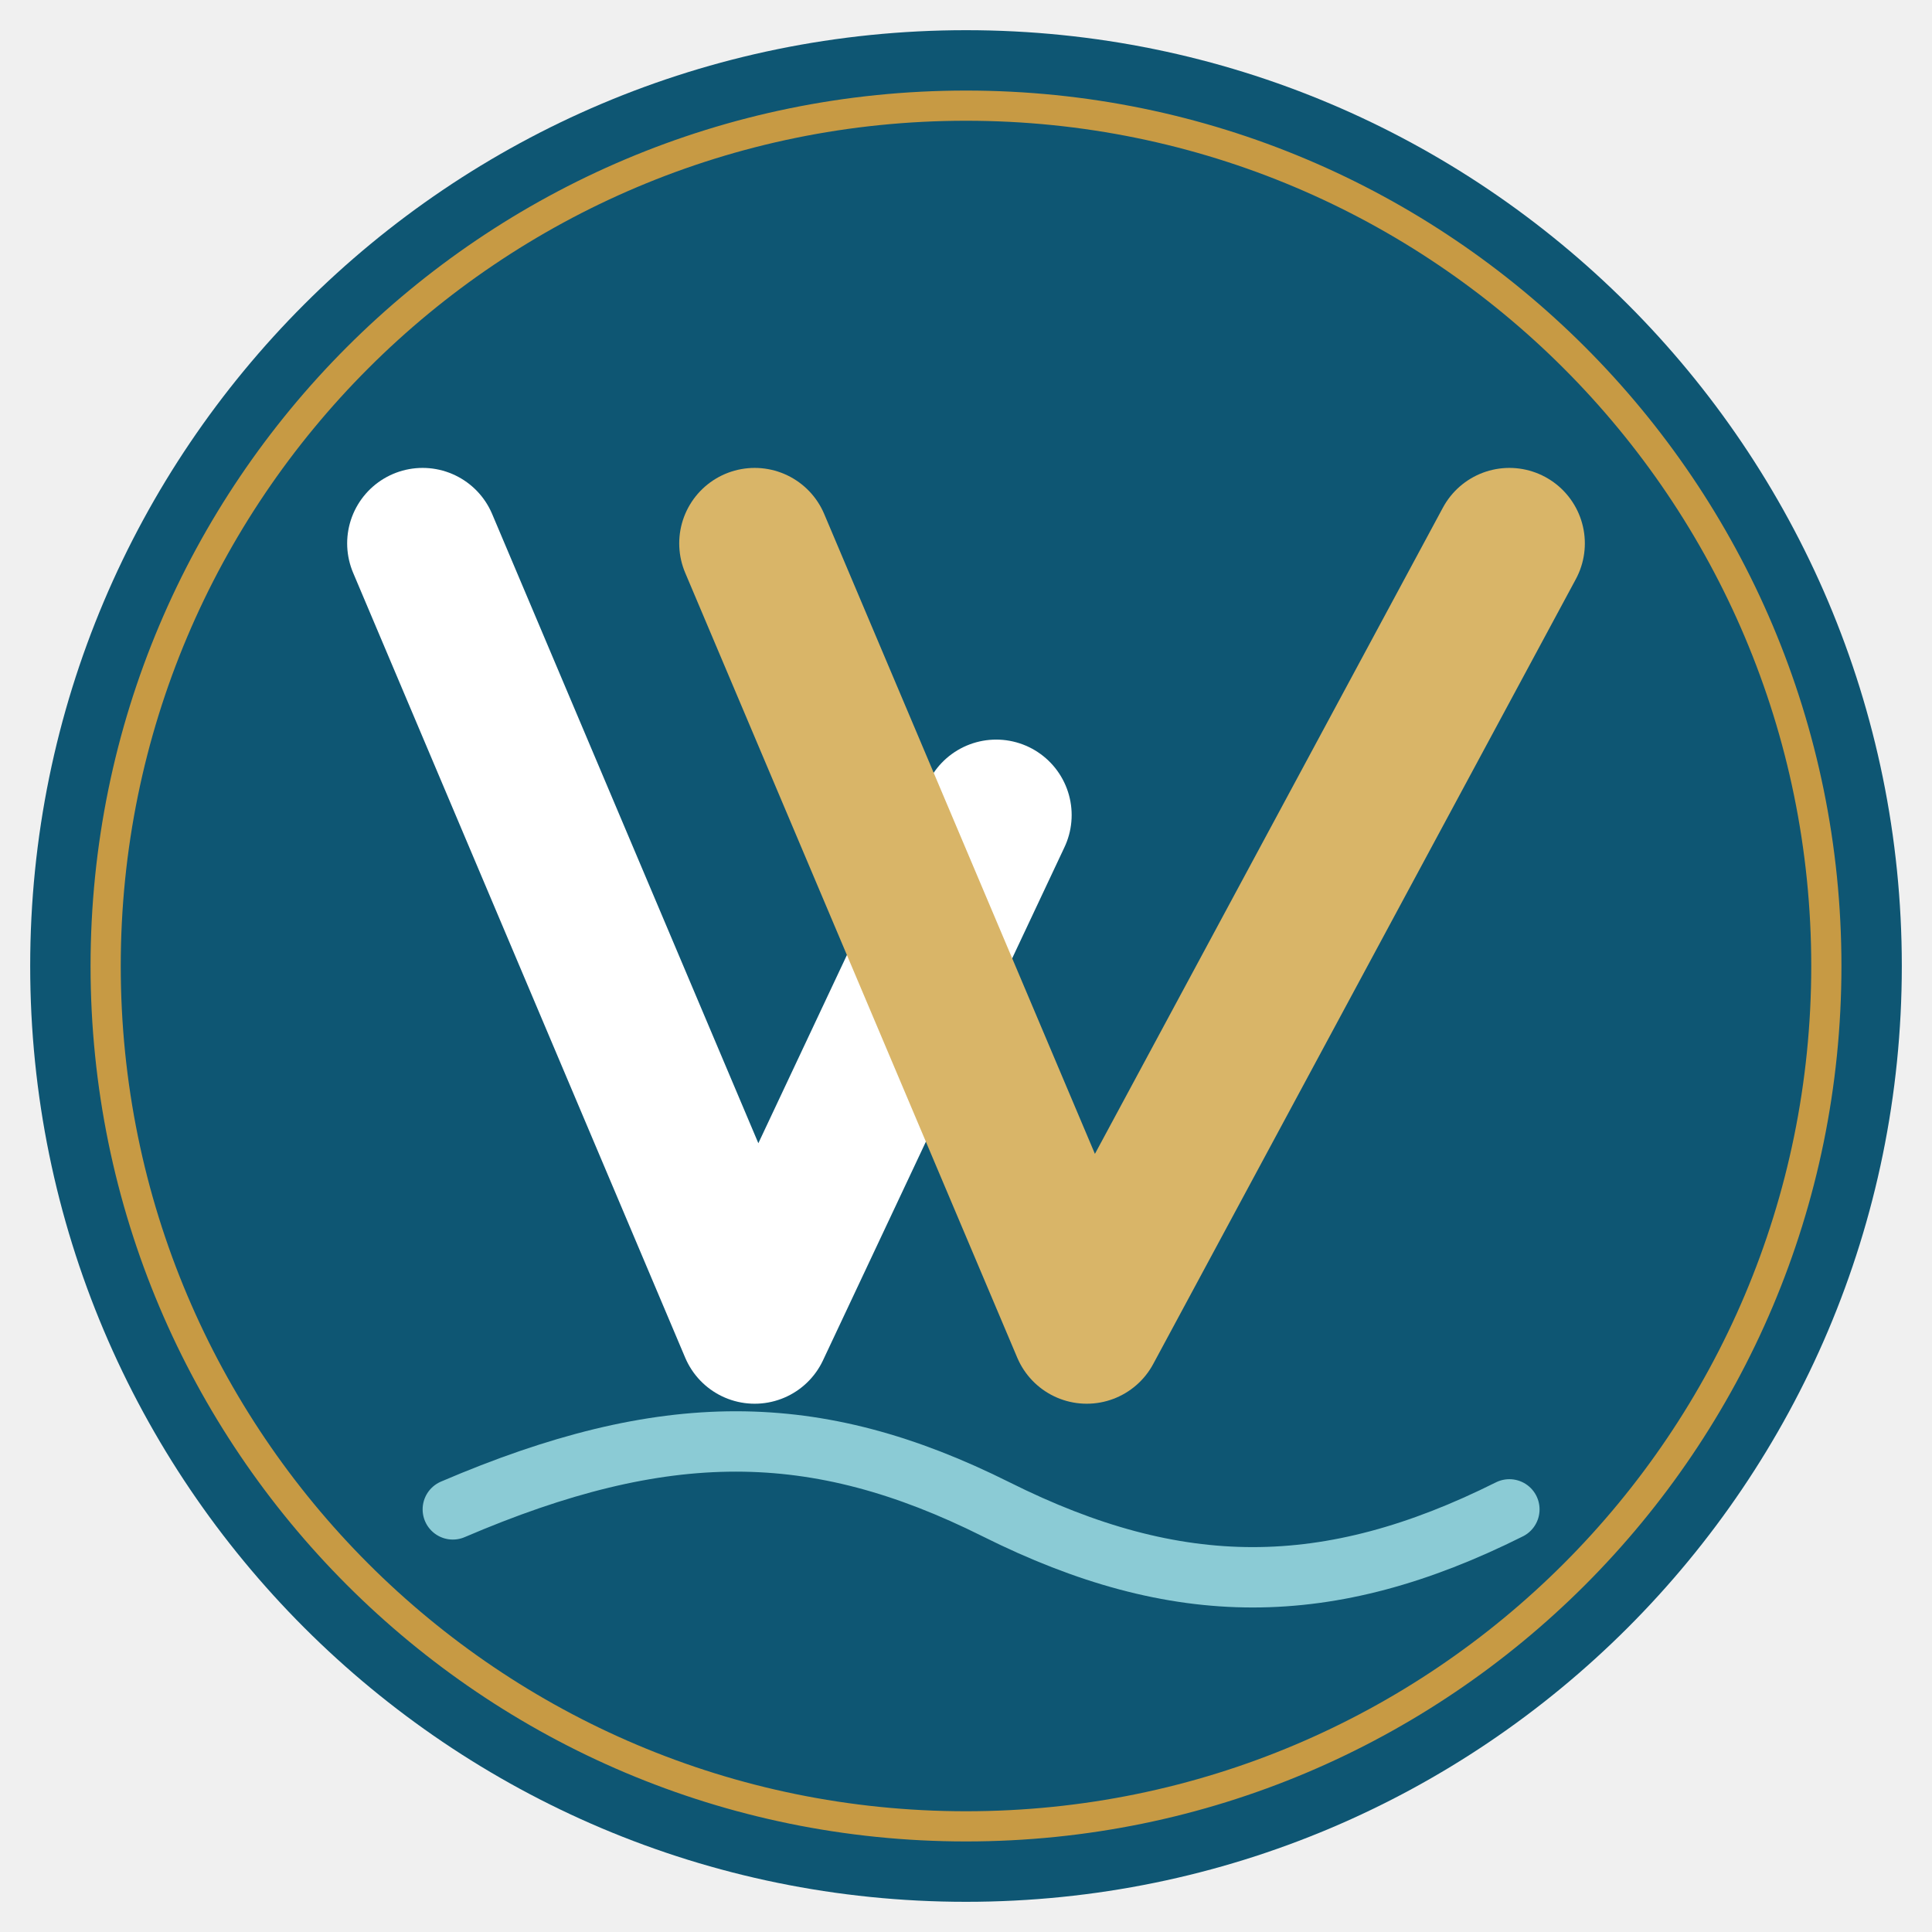
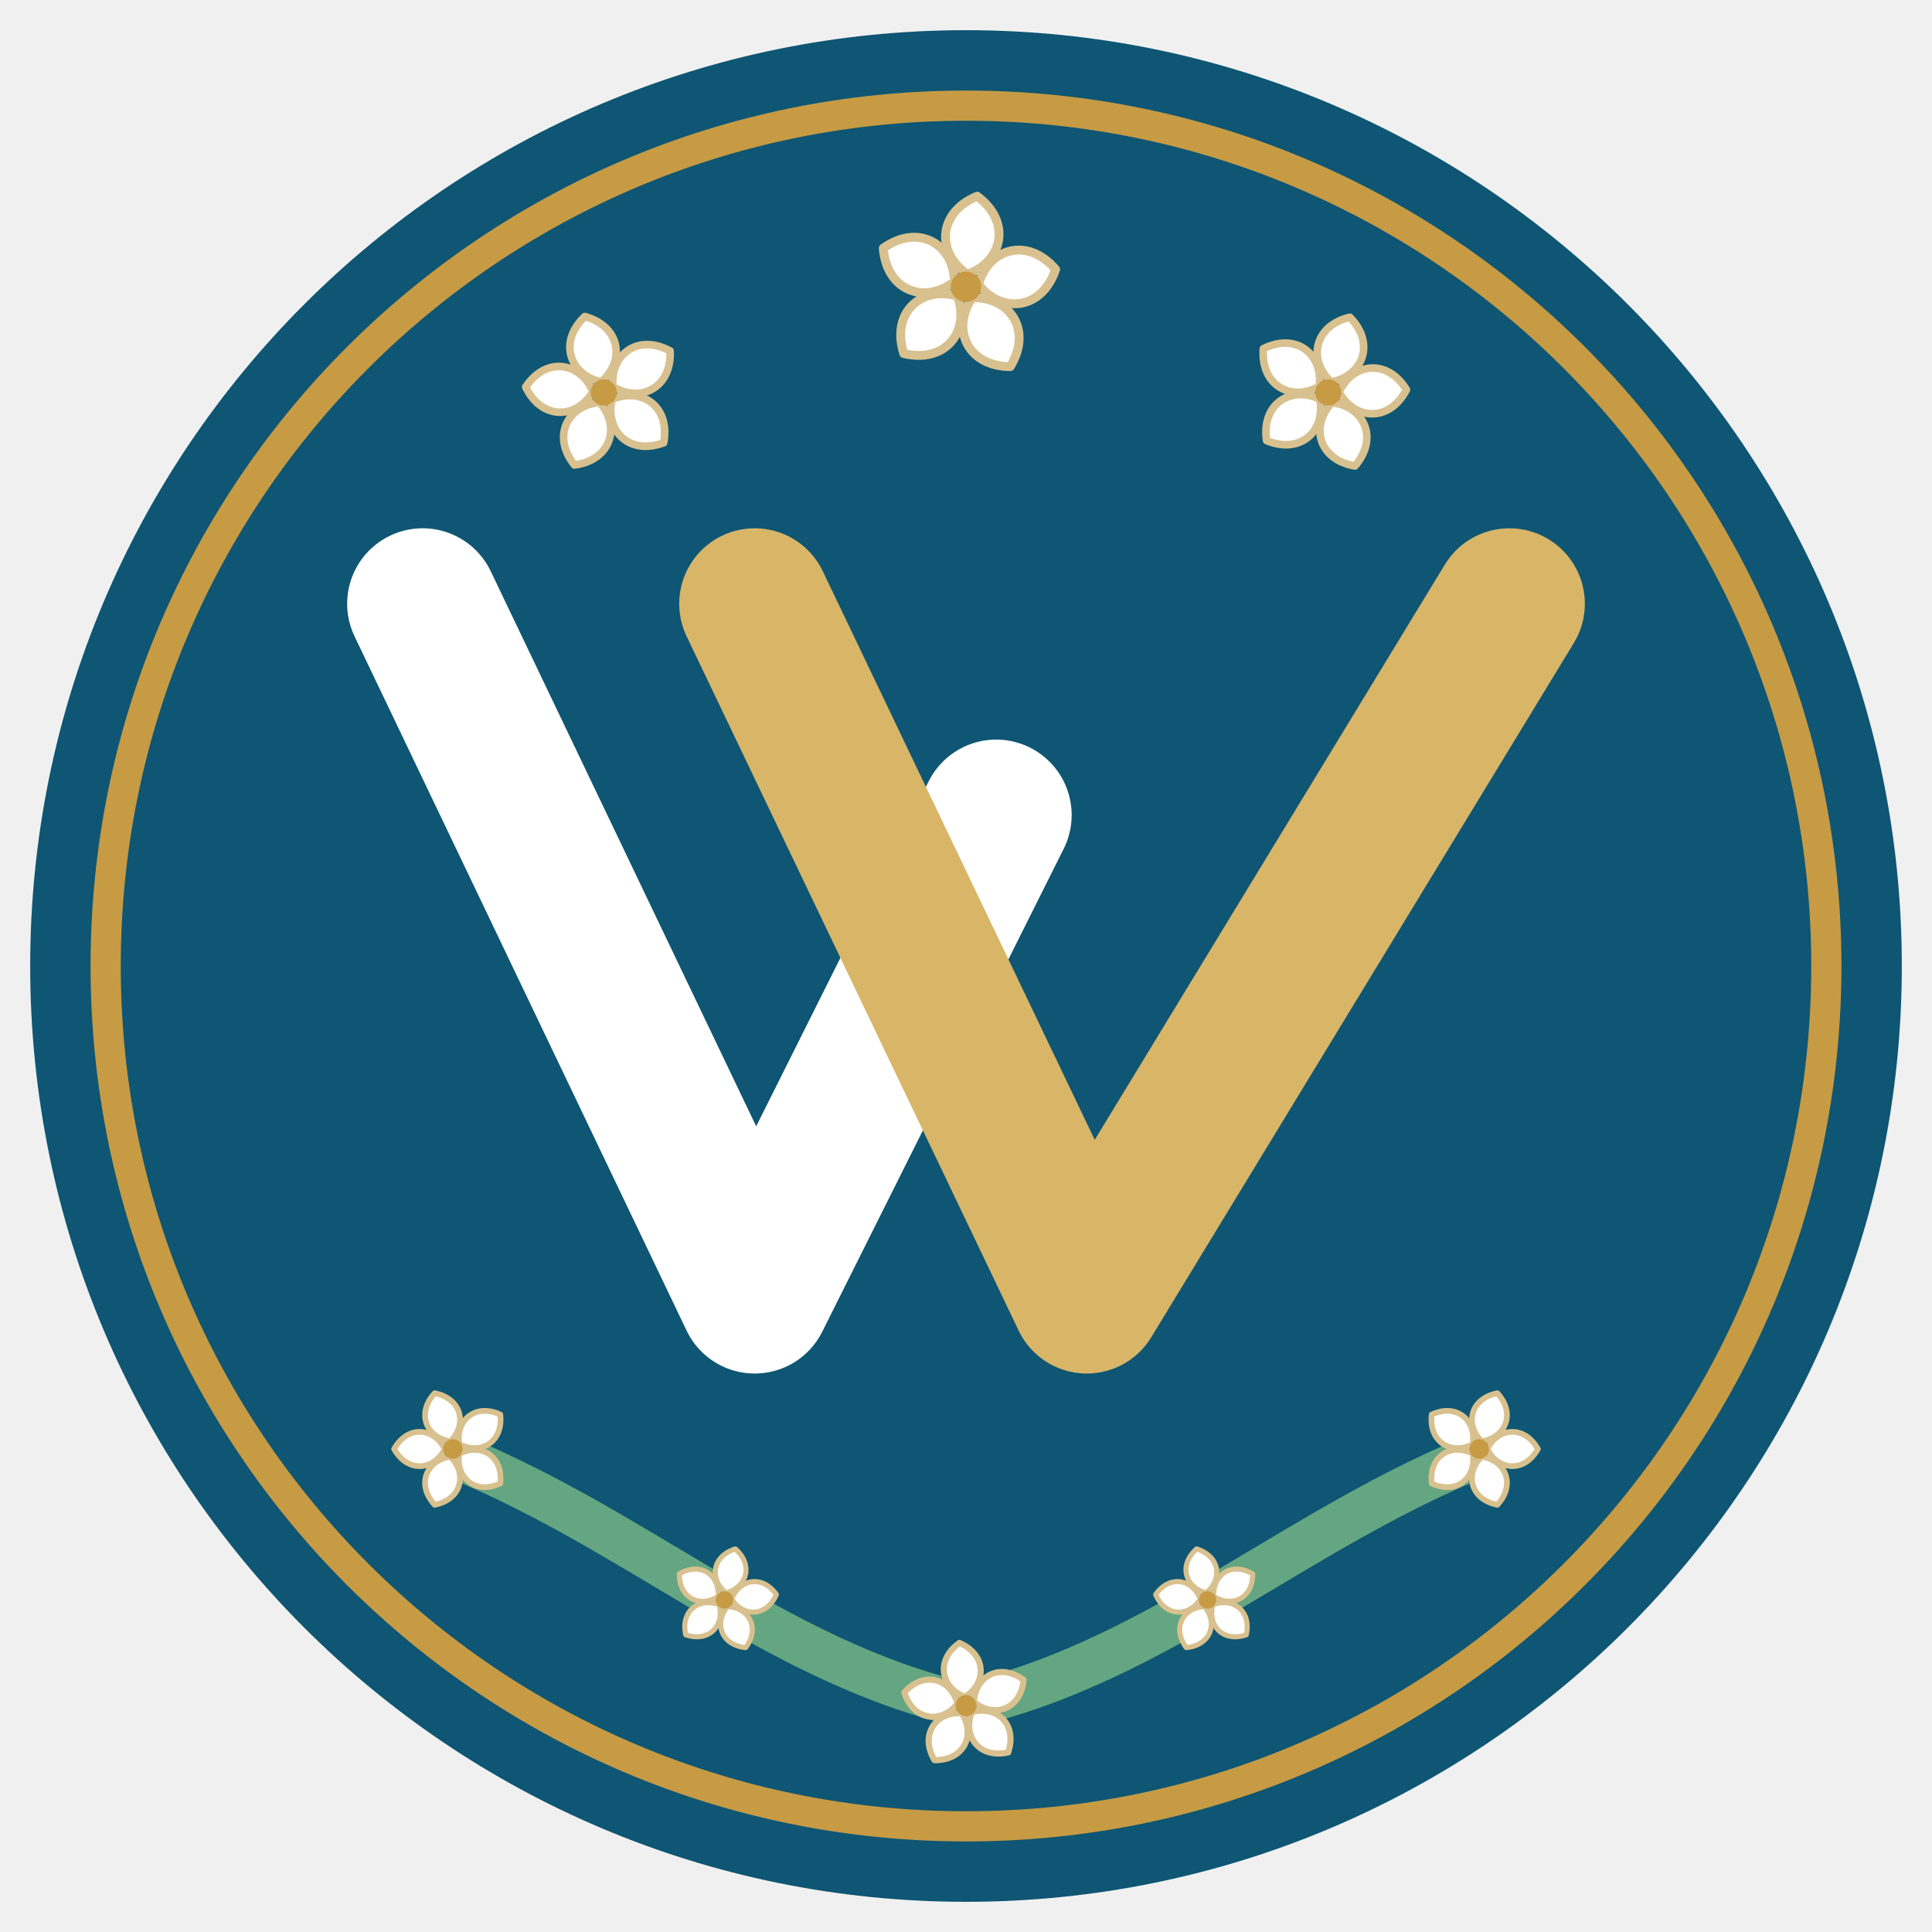
- <svg xmlns="http://www.w3.org/2000/svg" viewBox="0 0 64 64" role="img" aria-labelledby="title">
+ <svg xmlns="http://www.w3.org/2000/svg" viewBox="0 0 64 64" role="img" aria-labelledby="title description">
+   <defs>
+     <g id="sampaguita" fill="#ffffff" stroke="#d8c18f" stroke-linejoin="round" stroke-width="0.7">
+       <path d="M0-1C-2.6-2.3-3-5.5 0-7.2c3 1.7 2.6 4.9 0 6.2Z" />
+       <path d="M0-1C-2.6-2.3-3-5.5 0-7.2c3 1.7 2.6 4.9 0 6.2Z" transform="rotate(72)" />
+       <path d="M0-1C-2.6-2.3-3-5.5 0-7.2c3 1.7 2.6 4.9 0 6.2Z" transform="rotate(144)" />
+       <path d="M0-1C-2.6-2.3-3-5.5 0-7.2c3 1.7 2.6 4.9 0 6.2Z" transform="rotate(216)" />
+       <path d="M0-1C-2.6-2.3-3-5.5 0-7.2c3 1.7 2.6 4.9 0 6.2Z" transform="rotate(288)" />
+       <circle r="1.2" fill="#c79a44" stroke="none" />
+     </g>
+   </defs>
  <circle cx="32" cy="32" r="31" fill="#0e5673" />
  <circle cx="32" cy="32" r="28.5" fill="none" stroke="#c79a44" />
-   <path d="M14 18 25 44 33 27" fill="none" stroke="#ffffff" stroke-linecap="round" stroke-linejoin="round" stroke-width="5" />
-   <path d="m25 18 11 26 14-26" fill="none" stroke="#d9b568" stroke-linecap="round" stroke-linejoin="round" stroke-width="5" />
-   <path d="M15 50c7-3 12-3 18 0s11 3 17 0" fill="none" stroke="#8bcbd5" stroke-linecap="round" stroke-width="2" />
+   <use href="#sampaguita" transform="translate(20 13) rotate(-14) scale(0.36)" />
+   <use href="#sampaguita" transform="translate(32 9.5) rotate(7) scale(0.42)" />
+   <use href="#sampaguita" transform="translate(44 13) rotate(16) scale(0.36)" />
+   <path d="M14 20 25 43 33 27" fill="none" stroke="#ffffff" stroke-linecap="round" stroke-linejoin="round" stroke-width="5" />
+   <path d="m25 20 11 23 14-23" fill="none" stroke="#d9b568" stroke-linecap="round" stroke-linejoin="round" stroke-width="5" />
+   <path d="M14.5 48c6.5 2.5 11 7 17.5 8.5 6.5-1.5 11-6 17.5-8.5" fill="none" stroke="#64a681" stroke-linecap="round" stroke-width="1.5" />
+   <use href="#sampaguita" transform="translate(15 48) rotate(-18) scale(0.27)" />
+   <use href="#sampaguita" transform="translate(24 53) rotate(12) scale(0.24)" />
+   <use href="#sampaguita" transform="translate(32 56.5) rotate(-6) scale(0.29)" />
+   <use href="#sampaguita" transform="translate(40 53) rotate(-12) scale(0.24)" />
+   <use href="#sampaguita" transform="translate(49 48) rotate(18) scale(0.27)" />
</svg>
